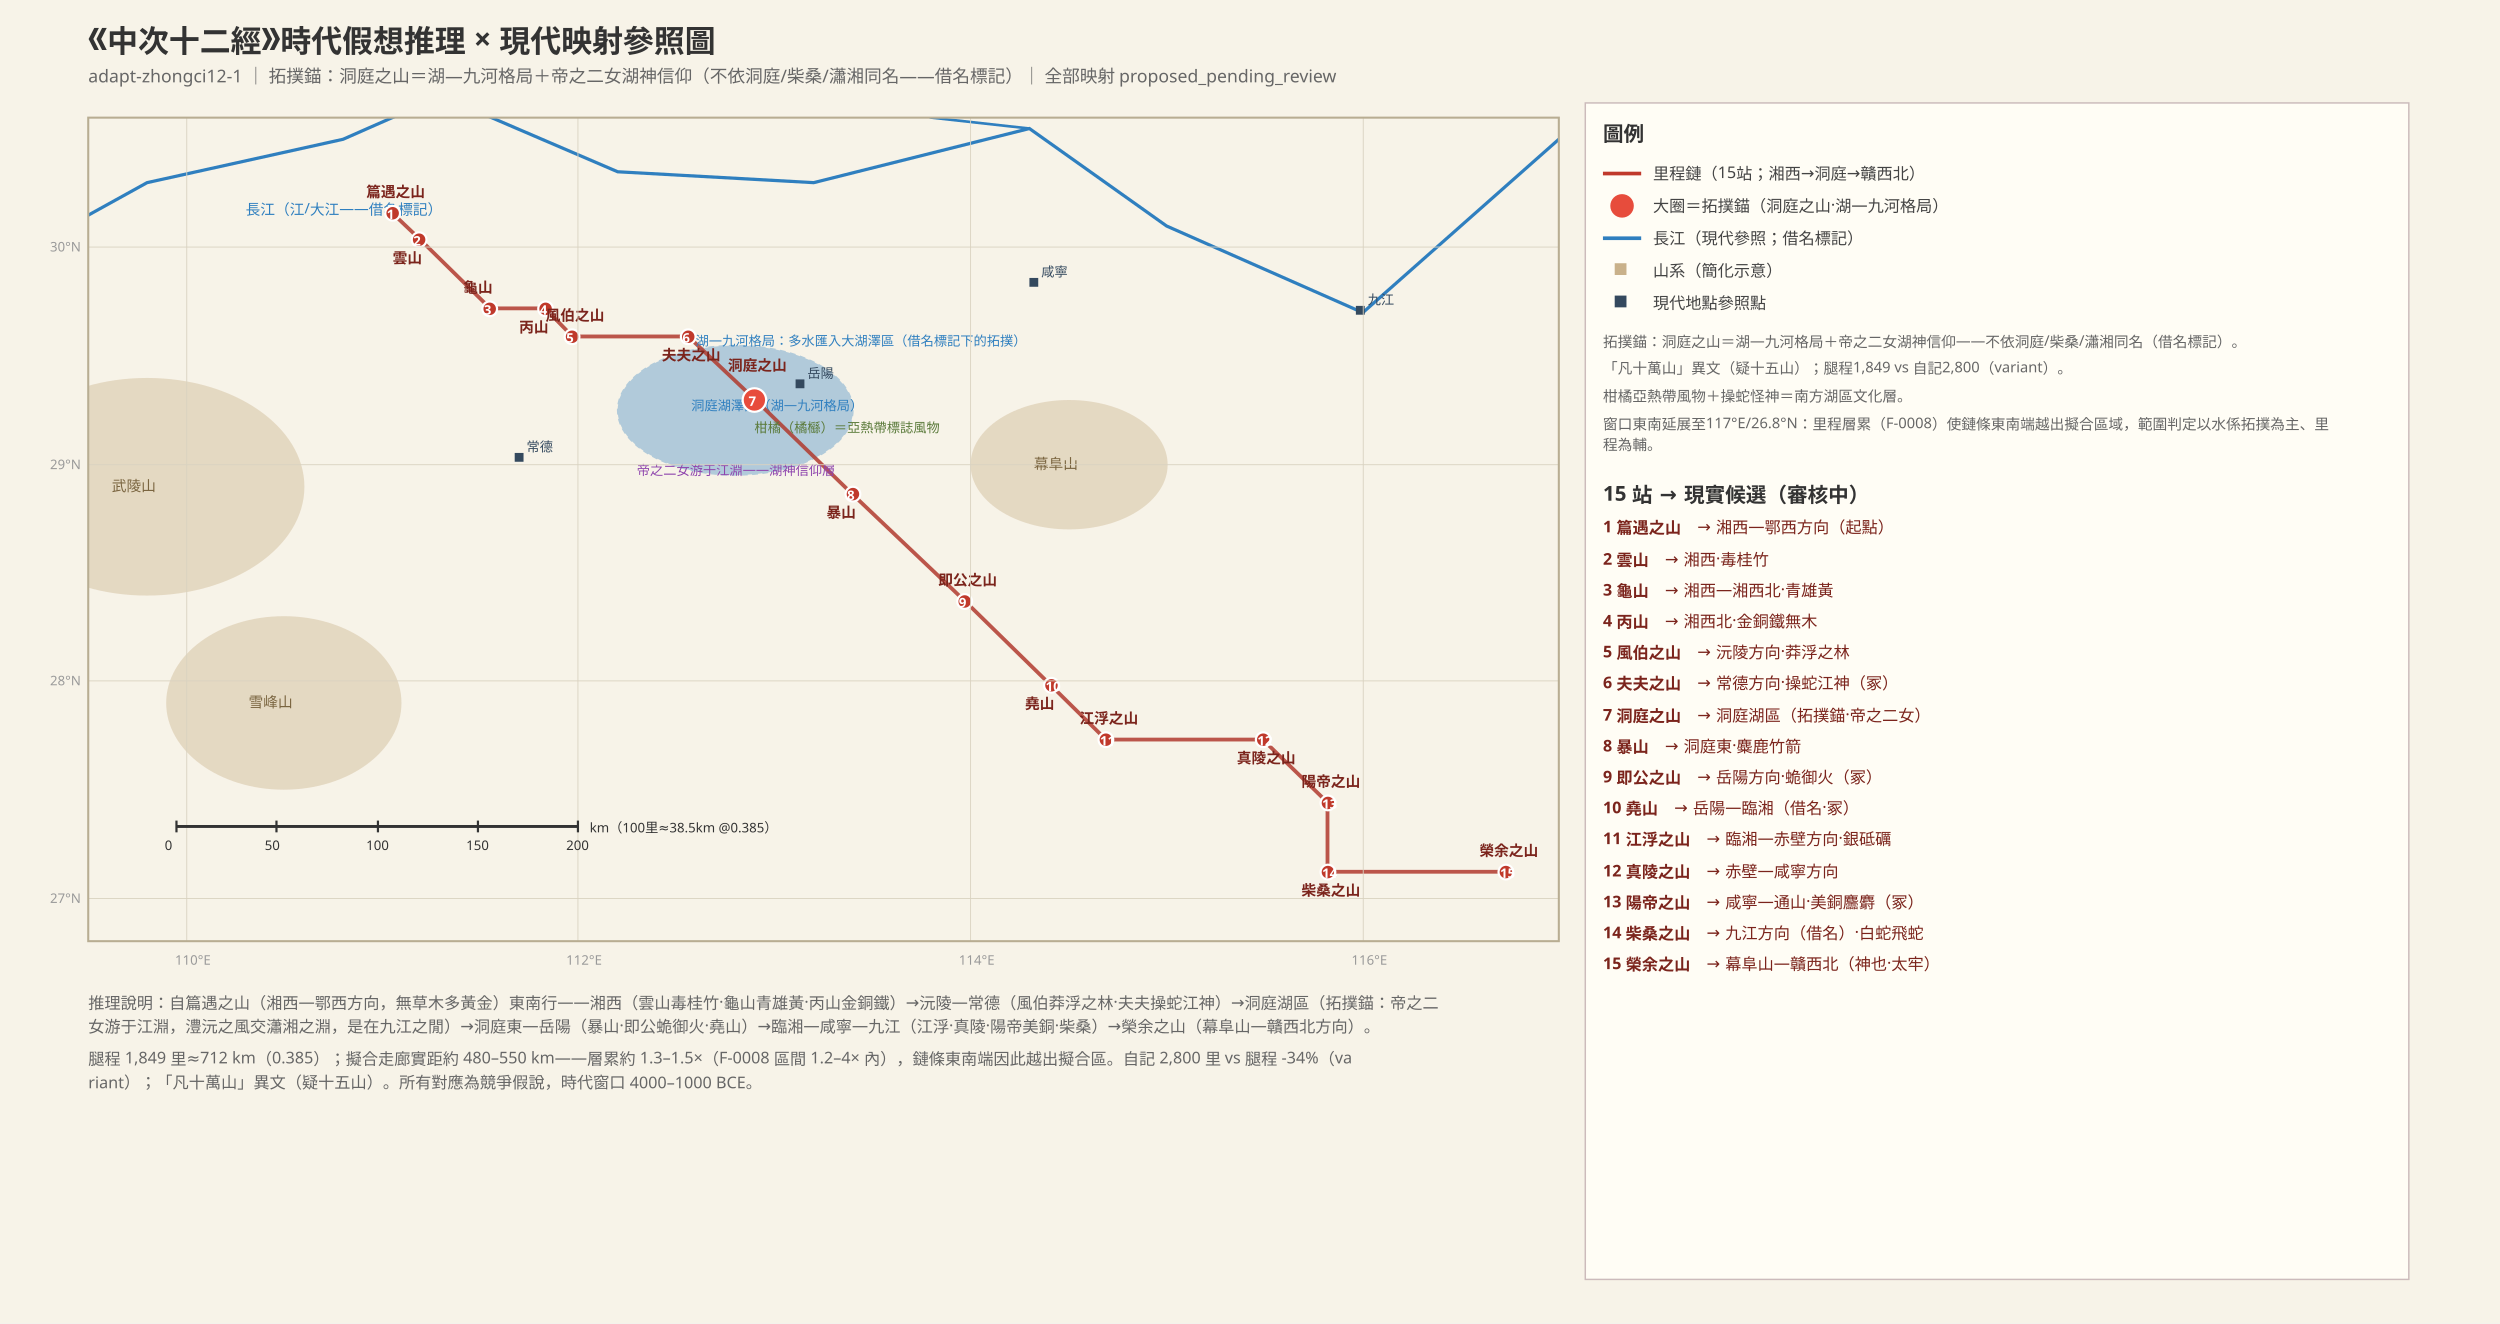
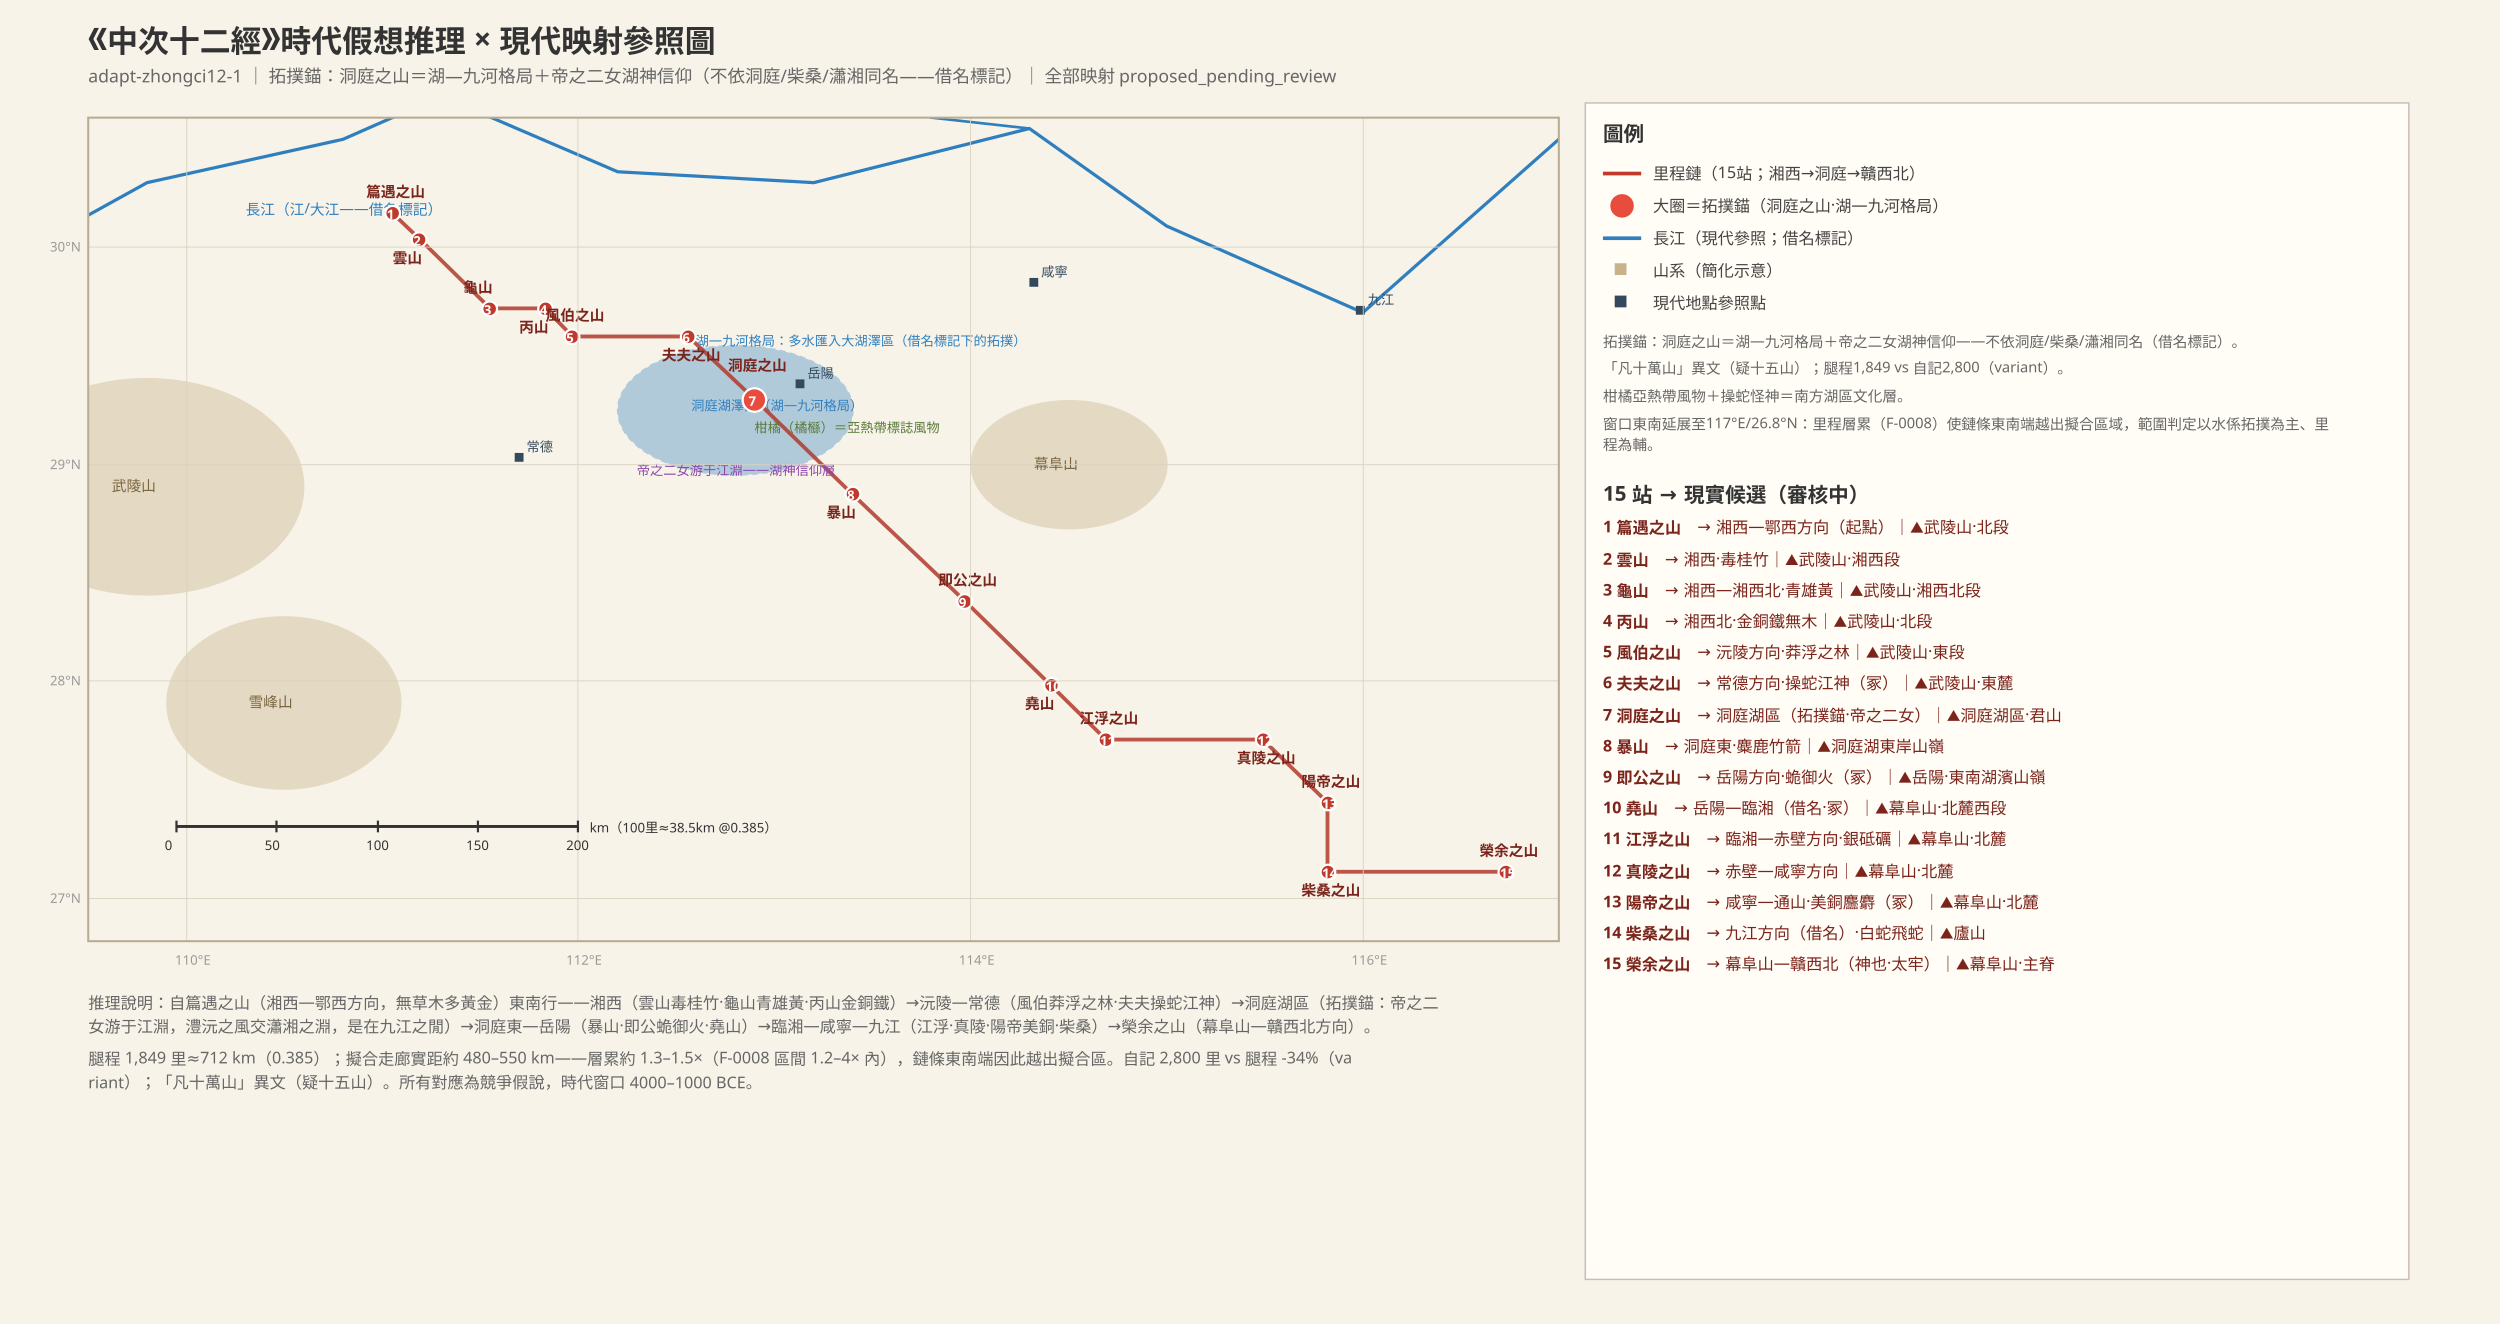
<svg xmlns="http://www.w3.org/2000/svg" width="1700" height="900" font-family="PingFang SC, Hiragino Sans GB, Microsoft YaHei, sans-serif">
  <rect width="1700" height="900" fill="#f7f3e8" />
  <defs>
    <marker id="arr" markerWidth="8" markerHeight="8" refX="7" refY="3" orient="auto">
      <path d="M0,0 L7,3 L0,6 Z" fill="#555" />
    </marker>
    <pattern id="sand" width="8" height="8" patternUnits="userSpaceOnUse">
      <rect width="8" height="8" fill="#efe3c0" />
      <circle cx="2" cy="2" r="0.8" fill="#d6b96a" />
      <circle cx="6" cy="6" r="0.8" fill="#d6b96a" />
    </pattern>
    <clipPath id="mapclip">
      <rect x="60" y="80" width="1000" height="560" />
    </clipPath>
  </defs>
  <text x="60" y="34" font-size="21" font-weight="bold" fill="#333">《中次十二經》時代假想推理 × 現代映射參照圖</text>
  <text x="60" y="56" font-size="12" fill="#666">adapt-zhongci12-1 ｜ 拓撲錨：洞庭之山＝湖—九河格局＋帝之二女湖神信仰（不依洞庭/柴桑/瀟湘同名——借名標記）｜ 全部映射 proposed_pending_review</text>
  <g clip-path="url(#mapclip)">
    <polyline points="-646.7,-531.6 -473.3,-524.2 -300.0,-502.1 -140.0,-494.7 20.0,-487.4 153.3,-494.7 200.0,-512.4" fill="none" stroke="#2f7fbf" stroke-width="2" />
    <polyline points="140.0,-435.8 246.7,-457.9 340.0,-480.0 433.3,-502.1 513.3,-512.4 580.0,-521.3" fill="none" stroke="#2f7fbf" stroke-width="1.8" />
    <polyline points="300.0,-391.6 366.7,-435.8 440.0,-487.4 500.0,-509.5" fill="none" stroke="#2f7fbf" stroke-width="1.5" />
    <polyline points="-300.0,-273.7 -270.7,-284.0 -140.0,-244.2 -6.7,-222.1 180.0,-214.7 326.7,-222.1 412.0,-132.2 473.3,-37.9 526.7,35.8 633.3,80.0 700.0,87.4" fill="none" stroke="#2f7fbf" stroke-width="1.8" />
    <polyline points="-1673.3,-273.7 -1540.0,-214.7 -1433.3,-111.6 -1353.3,35.8 -1273.3,227.4 -1220.0,625.3 -1140.0,551.6 -1006.7,669.5 -860.0,713.7 -700.0,610.5 -593.3,345.3 -513.3,330.5 -406.7,286.3 -326.7,242.1 -180.0,183.2 -33.3,197.9 100.0,124.2 233.3,94.7 300.0,65.3 420.0,116.8 553.3,124.2 700.0,87.4 793.3,153.7 926.7,212.6 1060.0,94.7 1193.3,21.1 1300.0,-135.2" fill="none" stroke="#2f7fbf" stroke-width="2.2" />
    <text x="167" y="146" font-size="10" fill="#2f7fbf">長江（江/大江——借名標記）</text>
    <ellipse cx="100" cy="331" rx="107" ry="74" fill="#c9b18a" opacity="0.4" />
    <text x="76" y="334" font-size="10" fill="#7a6540">武陵山</text>
    <ellipse cx="193" cy="478" rx="80" ry="59" fill="#c9b18a" opacity="0.4" />
    <text x="169" y="481" font-size="10" fill="#7a6540">雪峰山</text>
    <ellipse cx="727" cy="316" rx="67" ry="44" fill="#c9b18a" opacity="0.4" />
    <text x="703" y="319" font-size="10" fill="#7a6540">幕阜山</text>
    <ellipse cx="500" cy="279" rx="80" ry="44" fill="#2f7fbf" opacity="0.35" stroke="#2f7fbf" stroke-dasharray="4 3" />
    <text x="470" y="279" font-size="9" fill="#2f7fbf">洞庭湖澤區（湖—九河格局）</text>
    <polyline points="266.7,144.8 285.3,162.5 333.3,209.7 370.7,209.7 389.3,228.8 468.0,228.8 513.3,271.6 580.0,336.4 656.0,408.6 714.7,466.1 752.0,502.9 858.7,502.9 902.7,545.7 902.7,592.8 1024.0,592.8" fill="none" stroke="#b03a2e" stroke-width="2.6" opacity="0.85" />
    <circle cx="267" cy="145" r="5" fill="#c0392b" stroke="#fff" stroke-width="1.5" />
    <text x="263" y="149" font-size="9" fill="#fff" font-weight="bold">1</text>
    <text x="249" y="134" font-size="10" fill="#7b241c" font-weight="bold">篇遇之山</text>
    <circle cx="285" cy="163" r="5" fill="#c0392b" stroke="#fff" stroke-width="1.5" />
    <text x="281" y="167" font-size="9" fill="#fff" font-weight="bold">2</text>
    <text x="267" y="179" font-size="10" fill="#7b241c" font-weight="bold">雲山</text>
    <circle cx="333" cy="210" r="5" fill="#c0392b" stroke="#fff" stroke-width="1.5" />
    <text x="329" y="214" font-size="9" fill="#fff" font-weight="bold">3</text>
    <text x="315" y="199" font-size="10" fill="#7b241c" font-weight="bold">龜山</text>
    <circle cx="371" cy="210" r="5" fill="#c0392b" stroke="#fff" stroke-width="1.5" />
    <text x="367" y="214" font-size="9" fill="#fff" font-weight="bold">4</text>
    <text x="353" y="226" font-size="10" fill="#7b241c" font-weight="bold">丙山</text>
    <circle cx="389" cy="229" r="5" fill="#c0392b" stroke="#fff" stroke-width="1.5" />
    <text x="385" y="233" font-size="9" fill="#fff" font-weight="bold">5</text>
    <text x="371" y="218" font-size="10" fill="#7b241c" font-weight="bold">風伯之山</text>
    <circle cx="468" cy="229" r="5" fill="#c0392b" stroke="#fff" stroke-width="1.5" />
    <text x="464" y="233" font-size="9" fill="#fff" font-weight="bold">6</text>
    <text x="450" y="245" font-size="10" fill="#7b241c" font-weight="bold">夫夫之山</text>
    <circle cx="513" cy="272" r="8" fill="#e74c3c" stroke="#fff" stroke-width="1.5" />
    <text x="509" y="276" font-size="9" fill="#fff" font-weight="bold">7</text>
    <text x="495" y="252" font-size="10" fill="#7b241c" font-weight="bold">洞庭之山</text>
    <circle cx="580" cy="336" r="5" fill="#c0392b" stroke="#fff" stroke-width="1.5" />
    <text x="576" y="340" font-size="9" fill="#fff" font-weight="bold">8</text>
    <text x="562" y="352" font-size="10" fill="#7b241c" font-weight="bold">暴山</text>
    <circle cx="656" cy="409" r="5" fill="#c0392b" stroke="#fff" stroke-width="1.5" />
    <text x="652" y="413" font-size="9" fill="#fff" font-weight="bold">9</text>
    <text x="638" y="398" font-size="10" fill="#7b241c" font-weight="bold">即公之山</text>
    <circle cx="715" cy="466" r="5" fill="#c0392b" stroke="#fff" stroke-width="1.5" />
    <text x="711" y="470" font-size="9" fill="#fff" font-weight="bold">10</text>
    <text x="697" y="482" font-size="10" fill="#7b241c" font-weight="bold">堯山</text>
    <circle cx="752" cy="503" r="5" fill="#c0392b" stroke="#fff" stroke-width="1.5" />
    <text x="748" y="507" font-size="9" fill="#fff" font-weight="bold">11</text>
    <text x="734" y="492" font-size="10" fill="#7b241c" font-weight="bold">江浮之山</text>
    <circle cx="859" cy="503" r="5" fill="#c0392b" stroke="#fff" stroke-width="1.5" />
    <text x="855" y="507" font-size="9" fill="#fff" font-weight="bold">12</text>
    <text x="841" y="519" font-size="10" fill="#7b241c" font-weight="bold">真陵之山</text>
    <circle cx="903" cy="546" r="5" fill="#c0392b" stroke="#fff" stroke-width="1.5" />
    <text x="899" y="550" font-size="9" fill="#fff" font-weight="bold">13</text>
    <text x="885" y="535" font-size="10" fill="#7b241c" font-weight="bold">陽帝之山</text>
    <circle cx="903" cy="593" r="5" fill="#c0392b" stroke="#fff" stroke-width="1.5" />
    <text x="899" y="597" font-size="9" fill="#fff" font-weight="bold">14</text>
    <text x="885" y="609" font-size="10" fill="#7b241c" font-weight="bold">柴桑之山</text>
    <circle cx="1024" cy="593" r="5" fill="#c0392b" stroke="#fff" stroke-width="1.5" />
    <text x="1020" y="597" font-size="9" fill="#fff" font-weight="bold">15</text>
    <text x="1006" y="582" font-size="10" fill="#7b241c" font-weight="bold">榮余之山</text>
    <text x="473" y="235" font-size="9" fill="#2f7fbf">湖—九河格局：多水匯入大湖澤區（借名標記下的拓撲）</text>
    <text x="433" y="323" font-size="9" fill="#8e44ad">帝之二女游于江淵——湖神信仰層</text>
    <text x="513" y="294" font-size="9" fill="#5a7a3a">柑橘（橘櫾）＝亞熱帶標誌風物</text>
    <rect x="350" y="308" width="6" height="6" fill="#34495e" />
    <text x="358" y="307" font-size="9" fill="#34495e">常德</text>
    <rect x="541" y="258" width="6" height="6" fill="#34495e" />
    <text x="549" y="257" font-size="9" fill="#34495e">岳陽</text>
    <rect x="922" y="208" width="6" height="6" fill="#34495e" />
    <text x="930" y="207" font-size="9" fill="#34495e">九江</text>
    <rect x="700" y="189" width="6" height="6" fill="#34495e" />
    <text x="708" y="188" font-size="9" fill="#34495e">咸寧</text>
  </g>
  <line x1="127" y1="640" x2="127" y2="80" stroke="#d9d2c0" stroke-width="0.6" />
  <text x="119" y="656" font-size="9" fill="#999">110°E</text>
  <line x1="393" y1="640" x2="393" y2="80" stroke="#d9d2c0" stroke-width="0.6" />
  <text x="385" y="656" font-size="9" fill="#999">112°E</text>
  <line x1="660" y1="640" x2="660" y2="80" stroke="#d9d2c0" stroke-width="0.6" />
  <text x="652" y="656" font-size="9" fill="#999">114°E</text>
  <line x1="927" y1="640" x2="927" y2="80" stroke="#d9d2c0" stroke-width="0.6" />
  <text x="919" y="656" font-size="9" fill="#999">116°E</text>
  <line x1="60" y1="611" x2="1060" y2="611" stroke="#d9d2c0" stroke-width="0.6" />
  <text x="34" y="614" font-size="9" fill="#999">27°N</text>
  <line x1="60" y1="463" x2="1060" y2="463" stroke="#d9d2c0" stroke-width="0.6" />
  <text x="34" y="466" font-size="9" fill="#999">28°N</text>
  <line x1="60" y1="316" x2="1060" y2="316" stroke="#d9d2c0" stroke-width="0.6" />
  <text x="34" y="319" font-size="9" fill="#999">29°N</text>
  <line x1="60" y1="168" x2="1060" y2="168" stroke="#d9d2c0" stroke-width="0.6" />
  <text x="34" y="171" font-size="9" fill="#999">30°N</text>
  <rect x="60" y="80" width="1000" height="560" fill="none" stroke="#b8ad92" stroke-width="1.4" />
  <line x1="120" y1="562" x2="393" y2="562" stroke="#333" stroke-width="2" />
  <line x1="120" y1="558" x2="120" y2="566" stroke="#333" stroke-width="1.5" />
  <text x="112" y="578" font-size="9" fill="#333">0</text>
  <line x1="188" y1="558" x2="188" y2="566" stroke="#333" stroke-width="1.5" />
  <text x="180" y="578" font-size="9" fill="#333">50</text>
  <line x1="257" y1="558" x2="257" y2="566" stroke="#333" stroke-width="1.5" />
  <text x="249" y="578" font-size="9" fill="#333">100</text>
  <line x1="325" y1="558" x2="325" y2="566" stroke="#333" stroke-width="1.5" />
  <text x="317" y="578" font-size="9" fill="#333">150</text>
  <line x1="393" y1="558" x2="393" y2="566" stroke="#333" stroke-width="1.5" />
  <text x="385" y="578" font-size="9" fill="#333">200</text>
  <text x="401" y="566" font-size="9" fill="#333">km（100里≈38.5km @0.385）</text>
  <rect x="1078" y="70" width="560" height="800" fill="#fffdf5" stroke="#cbb" />
  <text x="1090" y="96" font-size="14" font-weight="bold" fill="#333">圖例</text>
  <line x1="1090" y1="118" x2="1116" y2="118" stroke="#c0392b" stroke-width="2.5" />
  <text x="1124" y="122" font-size="11" fill="#444">里程鏈（15站；湘西→洞庭→贛西北）</text>
  <circle cx="1103" cy="140" r="8" fill="#e74c3c" />
  <text x="1124" y="144" font-size="11" fill="#444">大圈＝拓撲錨（洞庭之山·湖—九河格局）</text>
  <line x1="1090" y1="162" x2="1116" y2="162" stroke="#2f7fbf" stroke-width="2.5" />
  <text x="1124" y="166" font-size="11" fill="#444">長江（現代參照；借名標記）</text>
  <rect x="1098" y="179" width="8" height="8" fill="#c9b18a" />
  <text x="1124" y="188" font-size="11" fill="#444">山系（簡化示意）</text>
  <rect x="1098" y="201" width="8" height="8" fill="#34495e" />
  <text x="1124" y="210" font-size="11" fill="#444">現代地點參照點</text>
  <text x="1090" y="236" font-size="10" fill="#666">拓撲錨：洞庭之山＝湖—九河格局＋帝之二女湖神信仰——不依洞庭/柴桑/瀟湘同名（借名標記）。</text>
  <text x="1090" y="254" font-size="10" fill="#666">「凡十萬山」異文（疑十五山）；腿程1,849 vs 自記2,800（variant）。</text>
  <text x="1090" y="273" font-size="10" fill="#666">柑橘亞熱帶風物＋操蛇怪神＝南方湖區文化層。</text>
  <text x="1090" y="292" font-size="10" fill="#666">窗口東南延展至117°E/26.8°N：里程層累（F-0008）使鏈條東南端越出擬合區域，範圍判定以水係拓撲為主、里</text>
  <text x="1090" y="306" font-size="10" fill="#666">程為輔。</text>
  <text x="1090" y="340.5" font-size="14" font-weight="bold" fill="#333">15 站 → 現實候選（審核中）</text>
  <text x="1090" y="362" font-size="11" fill="#7b241c">
-     <tspan font-weight="bold"> 1 篇遇之山</tspan>　→ 湘西—鄂西方向（起點）</text>
+     <tspan font-weight="bold"> 1 篇遇之山</tspan>　→ 湘西—鄂西方向（起點）｜⛰武陵山·北段</text>
  <text x="1090" y="384" font-size="11" fill="#7b241c">
-     <tspan font-weight="bold"> 2 雲山</tspan>　→ 湘西·毒桂竹</text>
+     <tspan font-weight="bold"> 2 雲山</tspan>　→ 湘西·毒桂竹｜⛰武陵山·湘西段</text>
  <text x="1090" y="405" font-size="11" fill="#7b241c">
-     <tspan font-weight="bold"> 3 龜山</tspan>　→ 湘西—湘西北·青雄黃</text>
+     <tspan font-weight="bold"> 3 龜山</tspan>　→ 湘西—湘西北·青雄黃｜⛰武陵山·湘西北段</text>
  <text x="1090" y="426" font-size="11" fill="#7b241c">
-     <tspan font-weight="bold"> 4 丙山</tspan>　→ 湘西北·金銅鐵無木</text>
+     <tspan font-weight="bold"> 4 丙山</tspan>　→ 湘西北·金銅鐵無木｜⛰武陵山·北段</text>
  <text x="1090" y="447" font-size="11" fill="#7b241c">
-     <tspan font-weight="bold"> 5 風伯之山</tspan>　→ 沅陵方向·莽浮之林</text>
+     <tspan font-weight="bold"> 5 風伯之山</tspan>　→ 沅陵方向·莽浮之林｜⛰武陵山·東段</text>
  <text x="1090" y="468" font-size="11" fill="#7b241c">
-     <tspan font-weight="bold"> 6 夫夫之山</tspan>　→ 常德方向·操蛇江神（冢）</text>
+     <tspan font-weight="bold"> 6 夫夫之山</tspan>　→ 常德方向·操蛇江神（冢）｜⛰武陵山·東麓</text>
  <text x="1090" y="490" font-size="11" fill="#7b241c">
-     <tspan font-weight="bold"> 7 洞庭之山</tspan>　→ 洞庭湖區（拓撲錨·帝之二女）</text>
+     <tspan font-weight="bold"> 7 洞庭之山</tspan>　→ 洞庭湖區（拓撲錨·帝之二女）｜⛰洞庭湖區·君山</text>
  <text x="1090" y="511" font-size="11" fill="#7b241c">
-     <tspan font-weight="bold"> 8 暴山</tspan>　→ 洞庭東·麋鹿竹箭</text>
+     <tspan font-weight="bold"> 8 暴山</tspan>　→ 洞庭東·麋鹿竹箭｜⛰洞庭湖東岸山嶺</text>
  <text x="1090" y="532" font-size="11" fill="#7b241c">
-     <tspan font-weight="bold"> 9 即公之山</tspan>　→ 岳陽方向·蛫御火（冢）</text>
+     <tspan font-weight="bold"> 9 即公之山</tspan>　→ 岳陽方向·蛫御火（冢）｜⛰岳陽·東南湖濱山嶺</text>
  <text x="1090" y="553" font-size="11" fill="#7b241c">
-     <tspan font-weight="bold">10 堯山</tspan>　→ 岳陽—臨湘（借名·冢）</text>
+     <tspan font-weight="bold">10 堯山</tspan>　→ 岳陽—臨湘（借名·冢）｜⛰幕阜山·北麓西段</text>
  <text x="1090" y="574" font-size="11" fill="#7b241c">
-     <tspan font-weight="bold">11 江浮之山</tspan>　→ 臨湘—赤壁方向·銀砥礪</text>
+     <tspan font-weight="bold">11 江浮之山</tspan>　→ 臨湘—赤壁方向·銀砥礪｜⛰幕阜山·北麓</text>
  <text x="1090" y="596" font-size="11" fill="#7b241c">
-     <tspan font-weight="bold">12 真陵之山</tspan>　→ 赤壁—咸寧方向</text>
+     <tspan font-weight="bold">12 真陵之山</tspan>　→ 赤壁—咸寧方向｜⛰幕阜山·北麓</text>
  <text x="1090" y="617" font-size="11" fill="#7b241c">
-     <tspan font-weight="bold">13 陽帝之山</tspan>　→ 咸寧—通山·美銅麢麝（冢）</text>
+     <tspan font-weight="bold">13 陽帝之山</tspan>　→ 咸寧—通山·美銅麢麝（冢）｜⛰幕阜山·北麓</text>
  <text x="1090" y="638" font-size="11" fill="#7b241c">
-     <tspan font-weight="bold">14 柴桑之山</tspan>　→ 九江方向（借名）·白蛇飛蛇</text>
+     <tspan font-weight="bold">14 柴桑之山</tspan>　→ 九江方向（借名）·白蛇飛蛇｜⛰廬山</text>
  <text x="1090" y="659" font-size="11" fill="#7b241c">
-     <tspan font-weight="bold">15 榮余之山</tspan>　→ 幕阜山—贛西北（神也·太牢）</text>
+     <tspan font-weight="bold">15 榮余之山</tspan>　→ 幕阜山—贛西北（神也·太牢）｜⛰幕阜山·主脊</text>
  <text x="60" y="686" font-size="11" fill="#666">推理說明：自篇遇之山（湘西—鄂西方向，無草木多黃金）東南行——湘西（雲山毒桂竹·龜山青雄黃·丙山金銅鐵）→沅陵—常德（風伯莽浮之林·夫夫操蛇江神）→洞庭湖區（拓撲錨：帝之二</text>
  <text x="60" y="702" font-size="11" fill="#666">女游于江淵，澧沅之風交瀟湘之淵，是在九江之閒）→洞庭東—岳陽（暴山·即公蛫御火·堯山）→臨湘—咸寧—九江（江浮·真陵·陽帝美銅·柴桑）→榮余之山（幕阜山—贛西北方向）。</text>
  <text x="60" y="724" font-size="11" fill="#666">腿程 1,849 里≈712 km（0.385）；擬合走廊實距約 480–550 km——層累約 1.3–1.5×（F-0008 區間 1.2–4× 內），鏈條東南端因此越出擬合區。自記 2,800 里 vs 腿程 -34%（va</text>
  <text x="60" y="740" font-size="11" fill="#666">riant）；「凡十萬山」異文（疑十五山）。所有對應為競爭假說，時代窗口 4000–1000 BCE。</text>
</svg>
